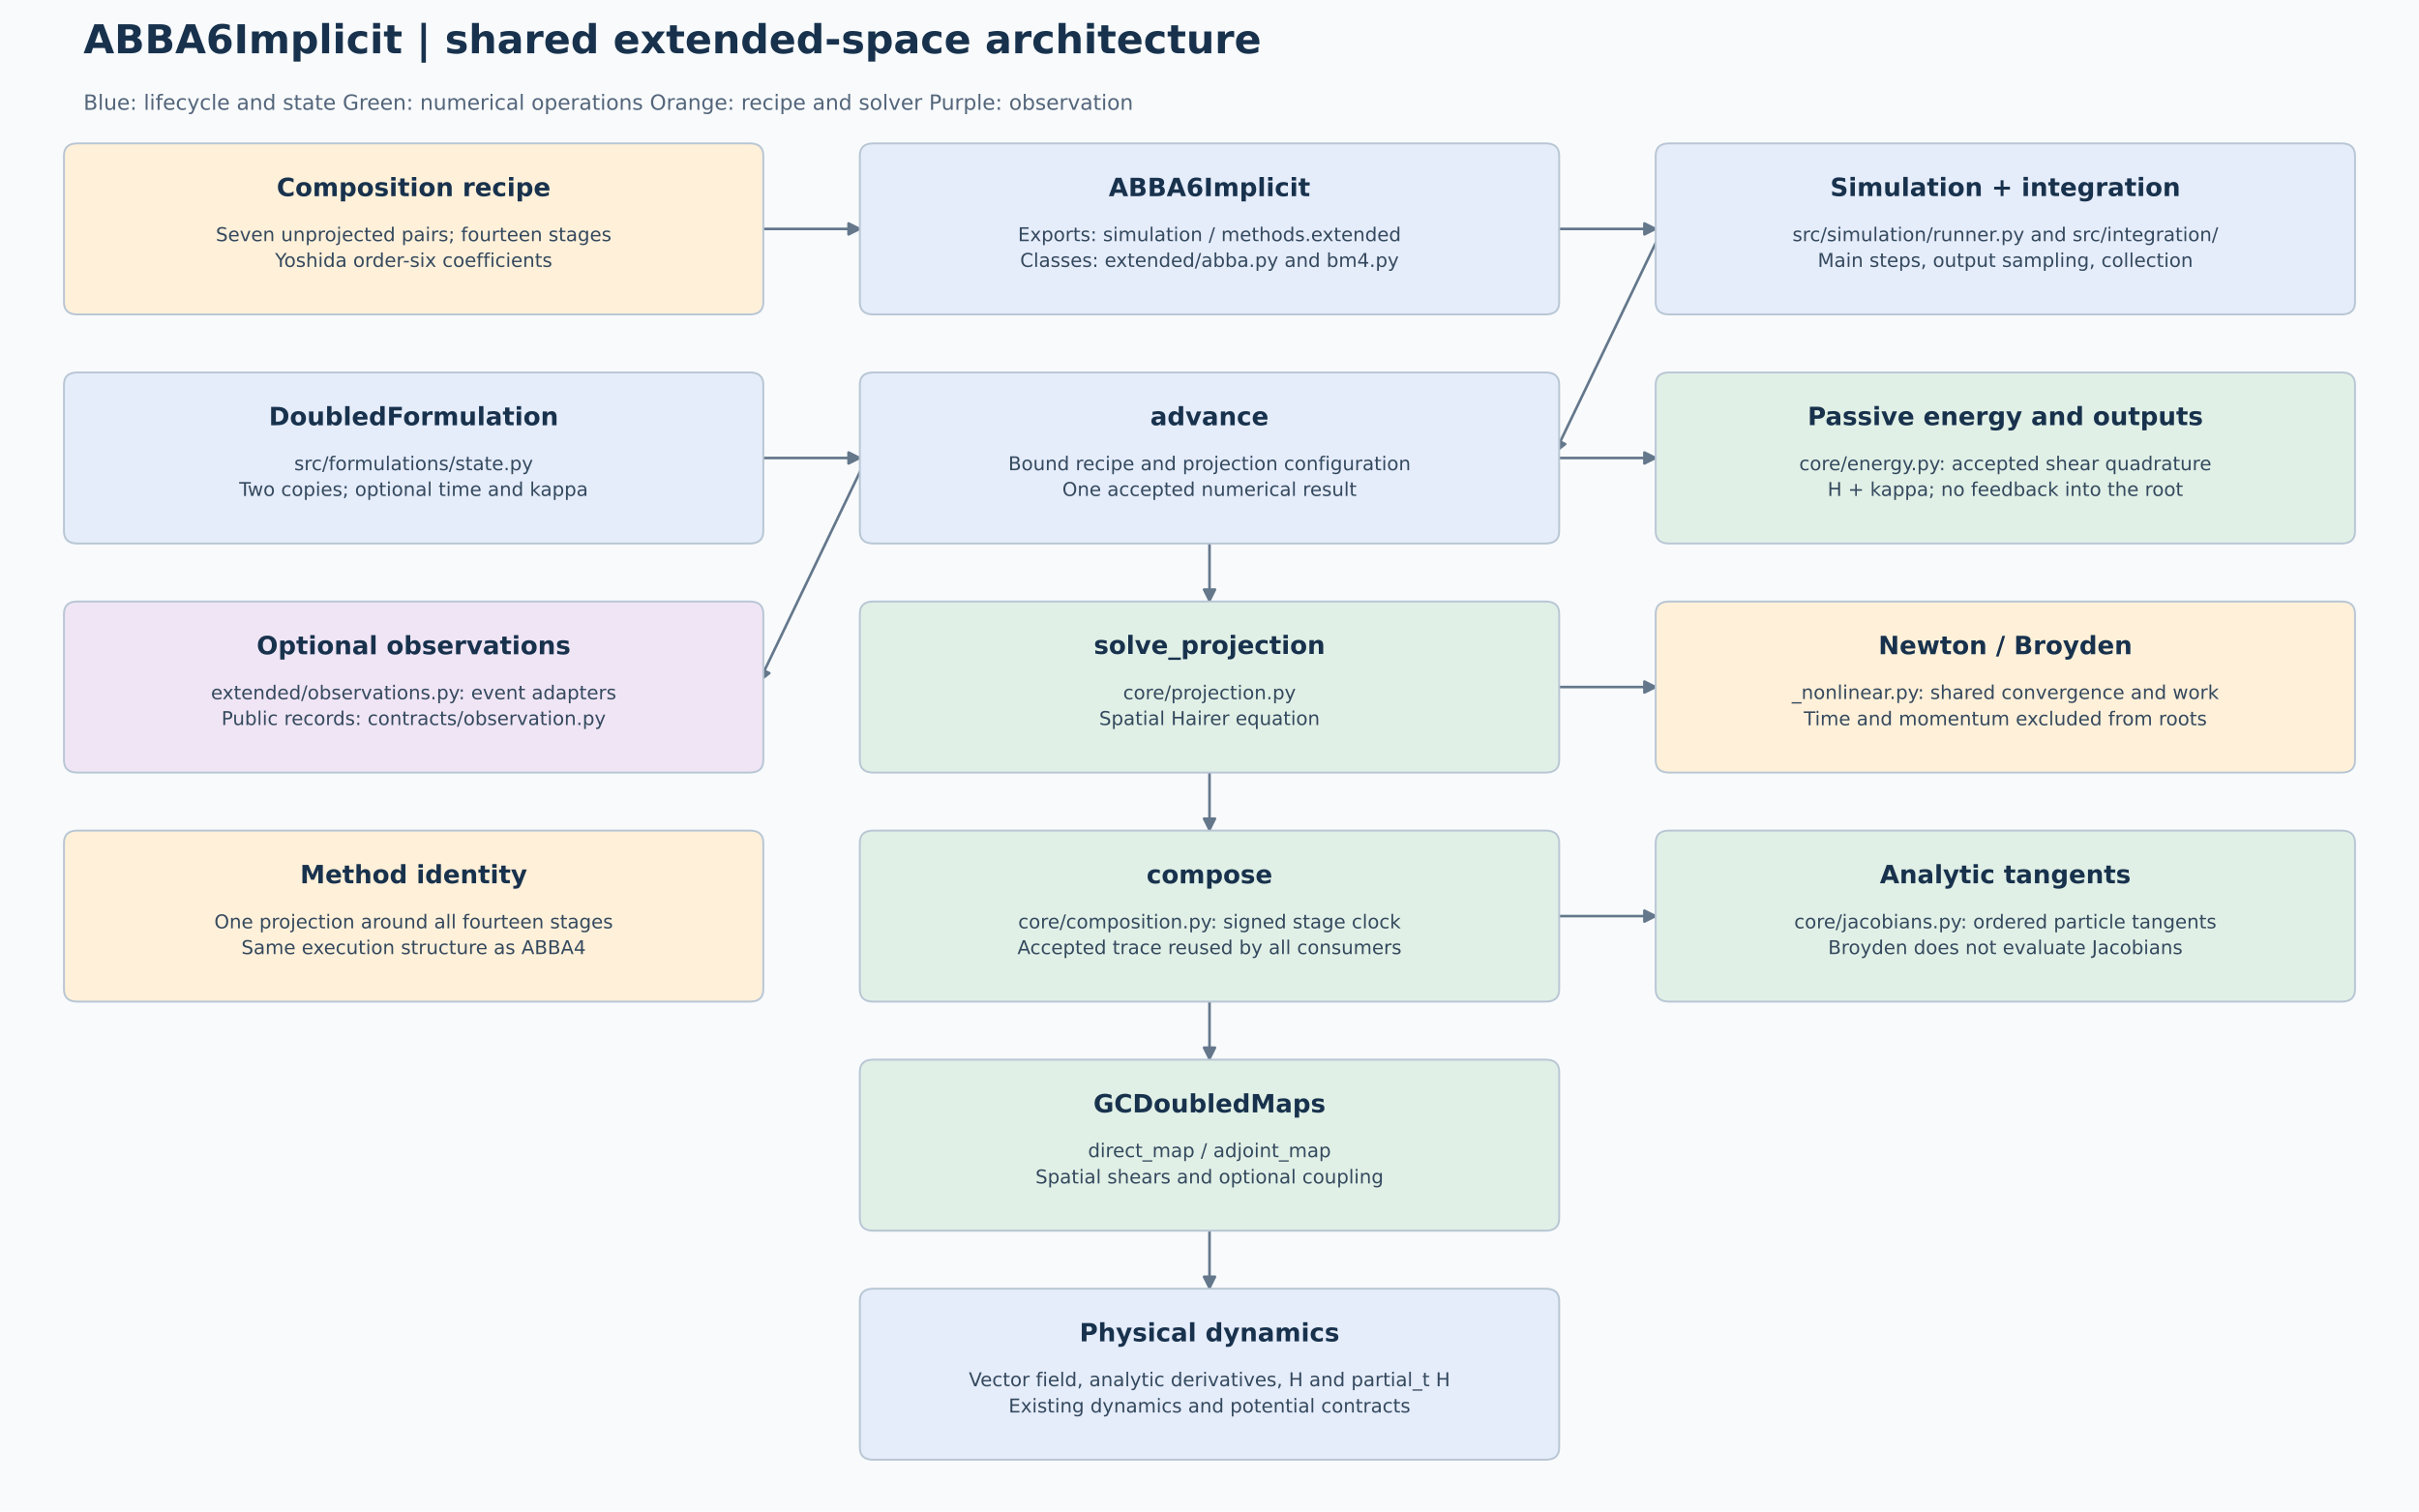
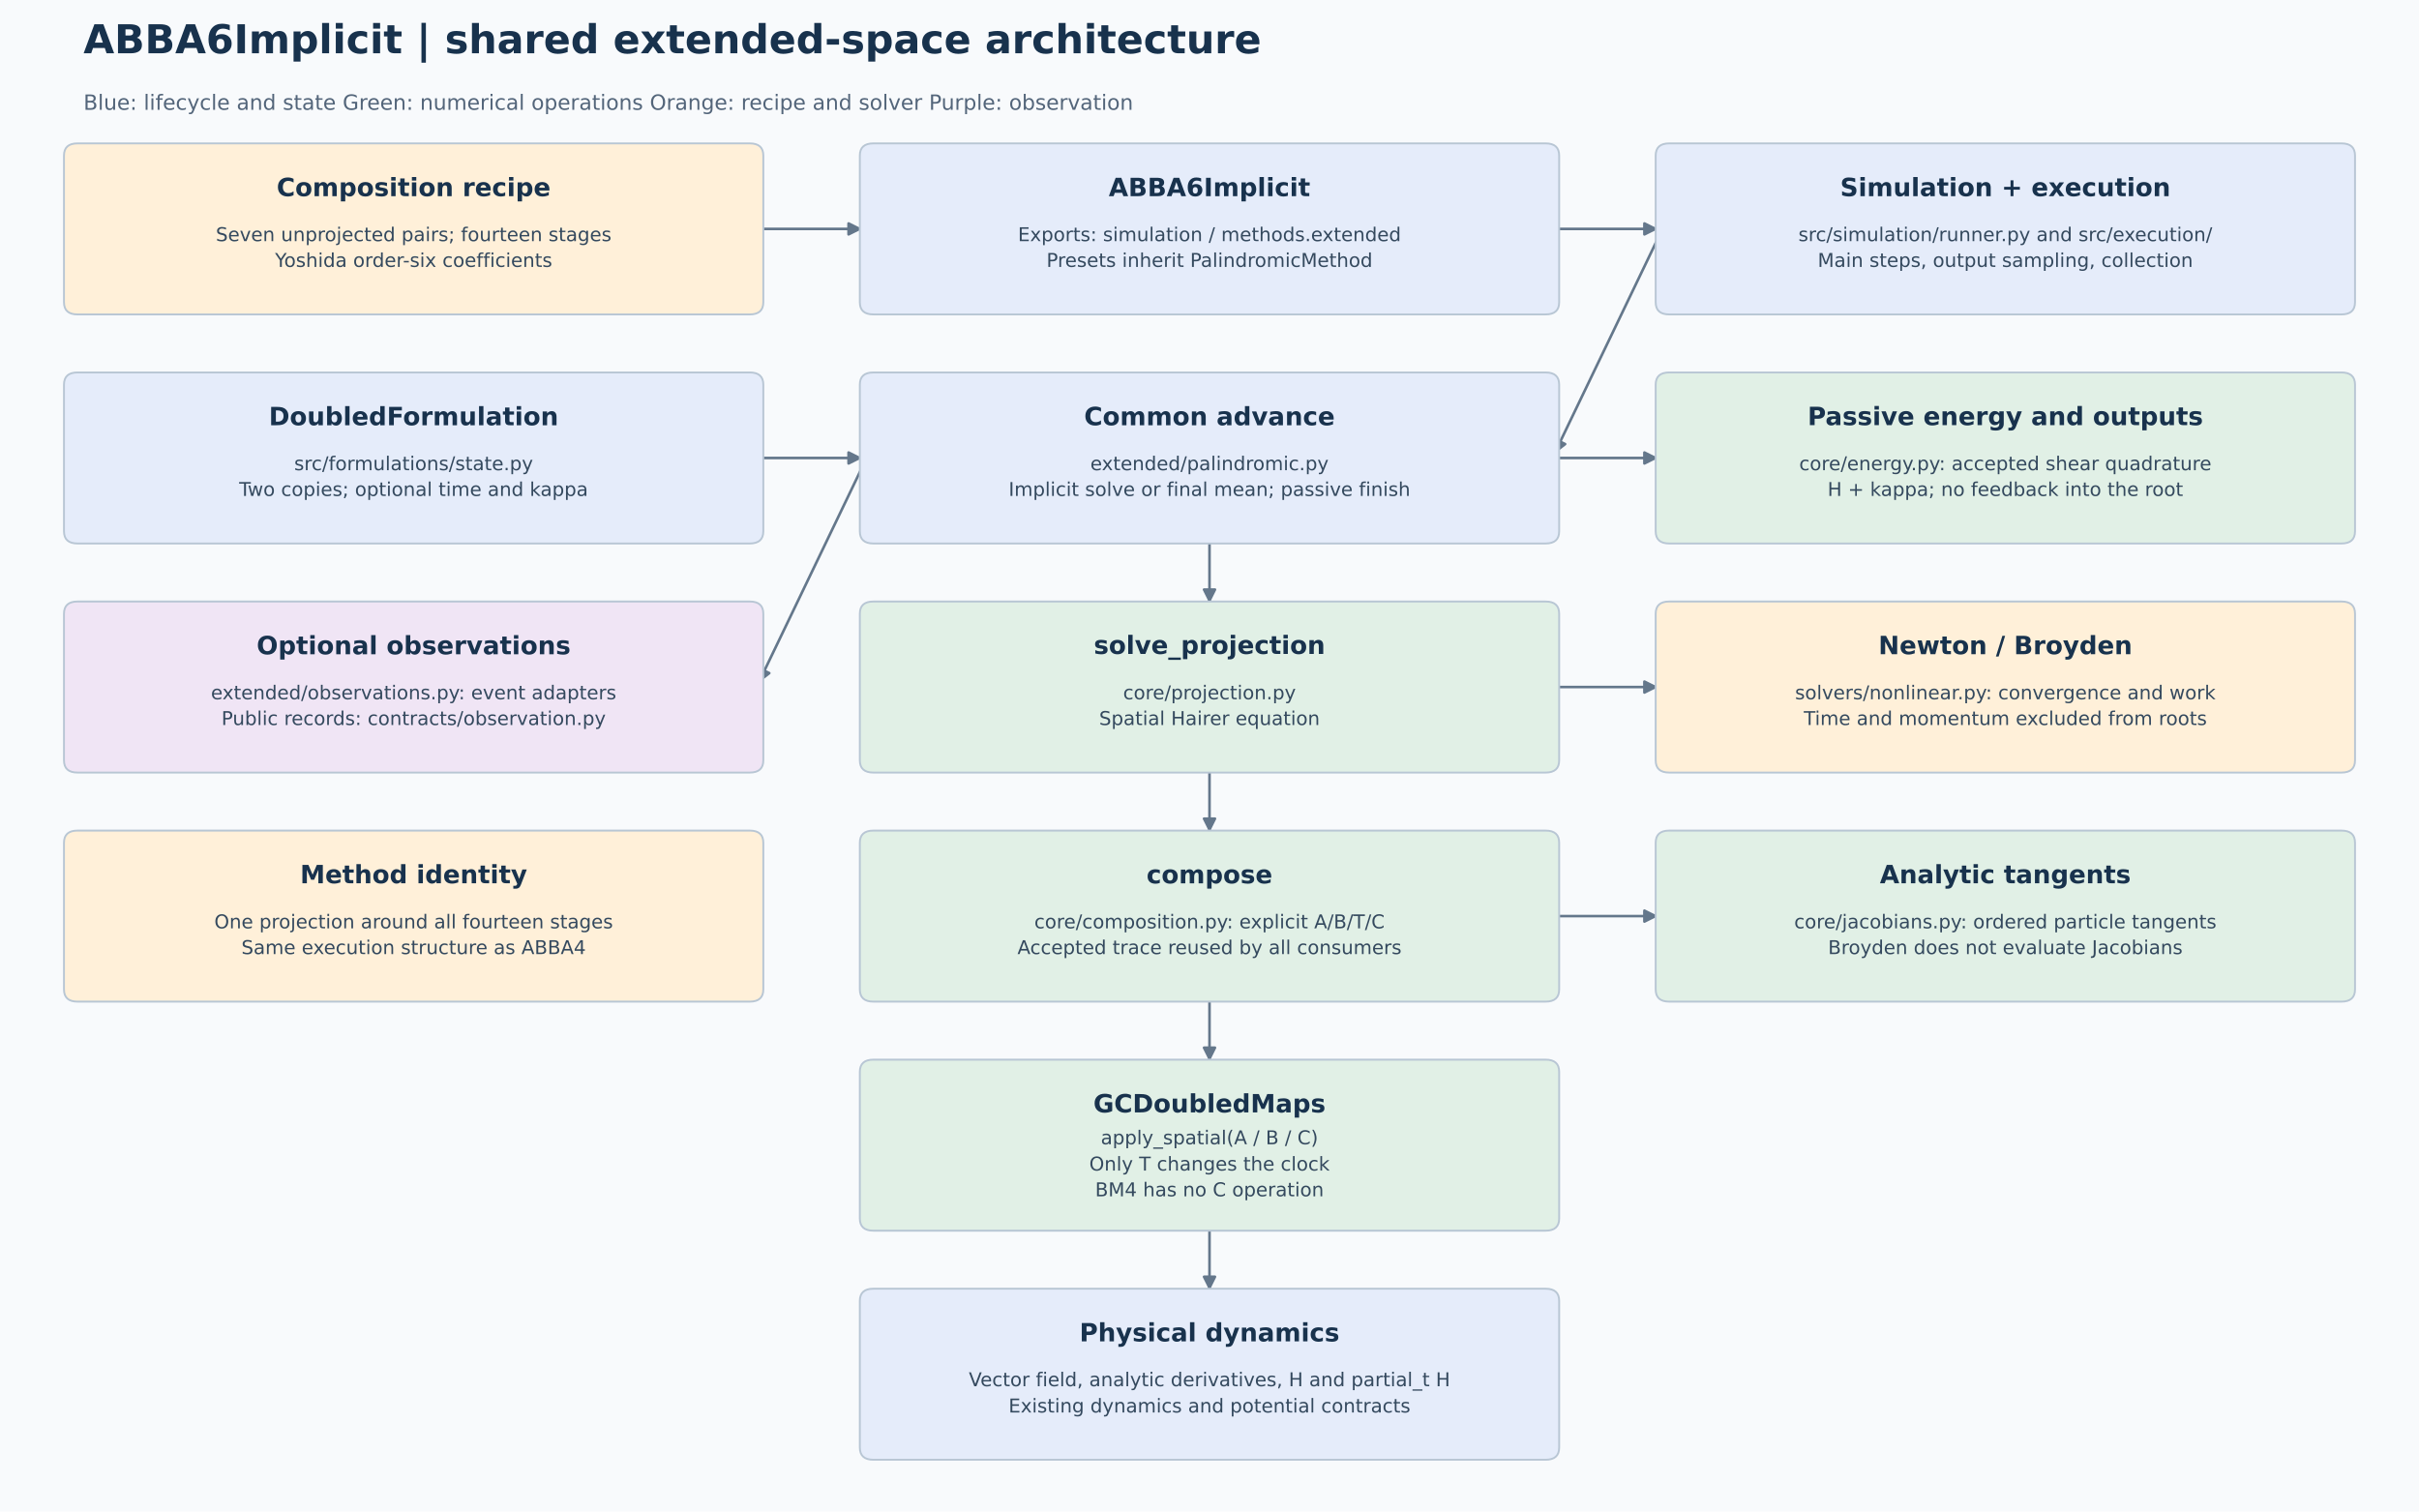
<svg xmlns="http://www.w3.org/2000/svg" width="1152pt" height="720pt" viewBox="0 0 1152 720" version="1.1">
  <defs>
    <style type="text/css">*{stroke-linejoin: round; stroke-linecap: butt}</style>
  </defs>
  <g id="figure_1">
    <g id="patch_1">
      <path d="M 0 720 L 1152 720 L 1152 0 L 0 0 z " style="fill: #f8fafc" />
    </g>
    <g id="axes_1">
      <g id="patch_2">
        <path d="M 362.288 109.039 Q 386.497 109.039 409.309 109.039 " clip-path="url(#pb098db616b)" style="fill: none; stroke: #64778b; stroke-width: 1.25; stroke-linecap: round" />
        <path d="M 404.109 106.439 L 409.309 109.039 L 404.109 111.639 z " clip-path="url(#pb098db616b)" style="fill: #64778b; stroke: #64778b; stroke-width: 1.25; stroke-linecap: round" />
      </g>
      <g id="patch_3">
        <path d="M 741.296 109.039 Q 765.505 109.039 788.317 109.039 " clip-path="url(#pb098db616b)" style="fill: none; stroke: #64778b; stroke-width: 1.25; stroke-linecap: round" />
        <path d="M 783.117 106.439 L 788.317 109.039 L 783.117 111.639 z " clip-path="url(#pb098db616b)" style="fill: #64778b; stroke: #64778b; stroke-width: 1.25; stroke-linecap: round" />
      </g>
      <g id="patch_4">
        <path d="M 790.847 110.841 Q 765.505 163.594 740.768 215.088 " clip-path="url(#pb098db616b)" style="fill: none; stroke: #64778b; stroke-width: 1.25; stroke-linecap: round" />
        <path d="M 745.363 211.527 L 740.768 215.088 L 740.676 209.275 z " clip-path="url(#pb098db616b)" style="fill: #64778b; stroke: #64778b; stroke-width: 1.25; stroke-linecap: round" />
      </g>
      <g id="patch_5">
        <path d="M 362.288 218.153 Q 386.497 218.153 409.309 218.153 " clip-path="url(#pb098db616b)" style="fill: none; stroke: #64778b; stroke-width: 1.25; stroke-linecap: round" />
        <path d="M 404.109 215.553 L 409.309 218.153 L 404.109 220.753 z " clip-path="url(#pb098db616b)" style="fill: #64778b; stroke: #64778b; stroke-width: 1.25; stroke-linecap: round" />
      </g>
      <g id="patch_6">
        <path d="M 576 257.976 Q 576 272.707 576 286.041 " clip-path="url(#pb098db616b)" style="fill: none; stroke: #64778b; stroke-width: 1.25; stroke-linecap: round" />
        <path d="M 578.6 280.841 L 576 286.041 L 573.4 280.841 z " clip-path="url(#pb098db616b)" style="fill: #64778b; stroke: #64778b; stroke-width: 1.25; stroke-linecap: round" />
      </g>
      <g id="patch_7">
        <path d="M 741.296 218.153 Q 765.505 218.153 788.317 218.153 " clip-path="url(#pb098db616b)" style="fill: none; stroke: #64778b; stroke-width: 1.25; stroke-linecap: round" />
        <path d="M 783.117 215.553 L 788.317 218.153 L 783.117 220.753 z " clip-path="url(#pb098db616b)" style="fill: #64778b; stroke: #64778b; stroke-width: 1.25; stroke-linecap: round" />
      </g>
      <g id="patch_8">
        <path d="M 411.839 219.954 Q 386.497 272.708 361.76 324.202 " clip-path="url(#pb098db616b)" style="fill: none; stroke: #64778b; stroke-width: 1.25; stroke-linecap: round" />
        <path d="M 366.355 320.64 L 361.76 324.202 L 361.668 318.389 z " clip-path="url(#pb098db616b)" style="fill: #64778b; stroke: #64778b; stroke-width: 1.25; stroke-linecap: round" />
      </g>
      <g id="patch_9">
        <path d="M 576 367.089 Q 576 381.821 576 395.155 " clip-path="url(#pb098db616b)" style="fill: none; stroke: #64778b; stroke-width: 1.25; stroke-linecap: round" />
        <path d="M 578.6 389.955 L 576 395.155 L 573.4 389.955 z " clip-path="url(#pb098db616b)" style="fill: #64778b; stroke: #64778b; stroke-width: 1.25; stroke-linecap: round" />
      </g>
      <g id="patch_10">
        <path d="M 741.296 327.266 Q 765.505 327.266 788.317 327.266 " clip-path="url(#pb098db616b)" style="fill: none; stroke: #64778b; stroke-width: 1.25; stroke-linecap: round" />
        <path d="M 783.117 324.666 L 788.317 327.266 L 783.117 329.866 z " clip-path="url(#pb098db616b)" style="fill: #64778b; stroke: #64778b; stroke-width: 1.25; stroke-linecap: round" />
      </g>
      <g id="patch_11">
        <path d="M 741.296 436.379 Q 765.505 436.379 788.317 436.379 " clip-path="url(#pb098db616b)" style="fill: none; stroke: #64778b; stroke-width: 1.25; stroke-linecap: round" />
        <path d="M 783.117 433.779 L 788.317 436.379 L 783.117 438.979 z " clip-path="url(#pb098db616b)" style="fill: #64778b; stroke: #64778b; stroke-width: 1.25; stroke-linecap: round" />
      </g>
      <g id="patch_12">
        <path d="M 576 476.203 Q 576 490.934 576 504.268 " clip-path="url(#pb098db616b)" style="fill: none; stroke: #64778b; stroke-width: 1.25; stroke-linecap: round" />
        <path d="M 578.6 499.068 L 576 504.268 L 573.4 499.068 z " clip-path="url(#pb098db616b)" style="fill: #64778b; stroke: #64778b; stroke-width: 1.25; stroke-linecap: round" />
      </g>
      <g id="patch_13">
        <path d="M 576 585.316 Q 576 600.048 576 613.382 " clip-path="url(#pb098db616b)" style="fill: none; stroke: #64778b; stroke-width: 1.25; stroke-linecap: round" />
        <path d="M 578.6 608.182 L 576 613.382 L 573.4 608.182 z " clip-path="url(#pb098db616b)" style="fill: #64778b; stroke: #64778b; stroke-width: 1.25; stroke-linecap: round" />
      </g>
      <g id="patch_14">
        <path d="M 36.922 149.775 L 357.062 149.775 Q 363.514 149.775 363.514 143.955 L 363.514 74.123 Q 363.514 68.304 357.062 68.304 L 36.922 68.304 Q 30.47 68.304 30.47 74.123 L 30.47 143.955 Q 30.47 149.775 36.922 149.775 z " clip-path="url(#pb098db616b)" style="fill: #fff0d9; stroke: #b8c6d4; stroke-width: 0.9; stroke-linejoin: miter" />
      </g>
      <g id="patch_15">
        <path d="M 415.93 149.775 L 736.07 149.775 Q 742.522 149.775 742.522 143.955 L 742.522 74.123 Q 742.522 68.304 736.07 68.304 L 415.93 68.304 Q 409.478 68.304 409.478 74.123 L 409.478 143.955 Q 409.478 149.775 415.93 149.775 z " clip-path="url(#pb098db616b)" style="fill: #e5ecfa; stroke: #b8c6d4; stroke-width: 0.9; stroke-linejoin: miter" />
      </g>
      <g id="patch_16">
        <path d="M 794.938 149.775 L 1115.078 149.775 Q 1121.53 149.775 1121.53 143.955 L 1121.53 74.123 Q 1121.53 68.304 1115.078 68.304 L 794.938 68.304 Q 788.486 68.304 788.486 74.123 L 788.486 143.955 Q 788.486 149.775 794.938 149.775 z " clip-path="url(#pb098db616b)" style="fill: #e5ecfa; stroke: #b8c6d4; stroke-width: 0.9; stroke-linejoin: miter" />
      </g>
      <g id="patch_17">
        <path d="M 36.922 258.888 L 357.062 258.888 Q 363.514 258.888 363.514 253.069 L 363.514 183.236 Q 363.514 177.417 357.062 177.417 L 36.922 177.417 Q 30.47 177.417 30.47 183.236 L 30.47 253.069 Q 30.47 258.888 36.922 258.888 z " clip-path="url(#pb098db616b)" style="fill: #e5ecfa; stroke: #b8c6d4; stroke-width: 0.9; stroke-linejoin: miter" />
      </g>
      <g id="patch_18">
        <path d="M 415.93 258.888 L 736.07 258.888 Q 742.522 258.888 742.522 253.069 L 742.522 183.236 Q 742.522 177.417 736.07 177.417 L 415.93 177.417 Q 409.478 177.417 409.478 183.236 L 409.478 253.069 Q 409.478 258.888 415.93 258.888 z " clip-path="url(#pb098db616b)" style="fill: #e5ecfa; stroke: #b8c6d4; stroke-width: 0.9; stroke-linejoin: miter" />
      </g>
      <g id="patch_19">
        <path d="M 794.938 258.888 L 1115.078 258.888 Q 1121.53 258.888 1121.53 253.069 L 1121.53 183.236 Q 1121.53 177.417 1115.078 177.417 L 794.938 177.417 Q 788.486 177.417 788.486 183.236 L 788.486 253.069 Q 788.486 258.888 794.938 258.888 z " clip-path="url(#pb098db616b)" style="fill: #e1f0e6; stroke: #b8c6d4; stroke-width: 0.9; stroke-linejoin: miter" />
      </g>
      <g id="patch_20">
        <path d="M 36.922 368.002 L 357.062 368.002 Q 363.514 368.002 363.514 362.182 L 363.514 292.35 Q 363.514 286.53 357.062 286.53 L 36.922 286.53 Q 30.47 286.53 30.47 292.35 L 30.47 362.182 Q 30.47 368.002 36.922 368.002 z " clip-path="url(#pb098db616b)" style="fill: #f0e5f5; stroke: #b8c6d4; stroke-width: 0.9; stroke-linejoin: miter" />
      </g>
      <g id="patch_21">
        <path d="M 415.93 368.002 L 736.07 368.002 Q 742.522 368.002 742.522 362.182 L 742.522 292.35 Q 742.522 286.53 736.07 286.53 L 415.93 286.53 Q 409.478 286.53 409.478 292.35 L 409.478 362.182 Q 409.478 368.002 415.93 368.002 z " clip-path="url(#pb098db616b)" style="fill: #e1f0e6; stroke: #b8c6d4; stroke-width: 0.9; stroke-linejoin: miter" />
      </g>
      <g id="patch_22">
        <path d="M 794.938 368.002 L 1115.078 368.002 Q 1121.53 368.002 1121.53 362.182 L 1121.53 292.35 Q 1121.53 286.53 1115.078 286.53 L 794.938 286.53 Q 788.486 286.53 788.486 292.35 L 788.486 362.182 Q 788.486 368.002 794.938 368.002 z " clip-path="url(#pb098db616b)" style="fill: #fff0d9; stroke: #b8c6d4; stroke-width: 0.9; stroke-linejoin: miter" />
      </g>
      <g id="patch_23">
        <path d="M 36.922 477.115 L 357.062 477.115 Q 363.514 477.115 363.514 471.296 L 363.514 401.463 Q 363.514 395.644 357.062 395.644 L 36.922 395.644 Q 30.47 395.644 30.47 401.463 L 30.47 471.296 Q 30.47 477.115 36.922 477.115 z " clip-path="url(#pb098db616b)" style="fill: #fff0d9; stroke: #b8c6d4; stroke-width: 0.9; stroke-linejoin: miter" />
      </g>
      <g id="patch_24">
        <path d="M 415.93 477.115 L 736.07 477.115 Q 742.522 477.115 742.522 471.296 L 742.522 401.463 Q 742.522 395.644 736.07 395.644 L 415.93 395.644 Q 409.478 395.644 409.478 401.463 L 409.478 471.296 Q 409.478 477.115 415.93 477.115 z " clip-path="url(#pb098db616b)" style="fill: #e1f0e6; stroke: #b8c6d4; stroke-width: 0.9; stroke-linejoin: miter" />
      </g>
      <g id="patch_25">
        <path d="M 794.938 477.115 L 1115.078 477.115 Q 1121.53 477.115 1121.53 471.296 L 1121.53 401.463 Q 1121.53 395.644 1115.078 395.644 L 794.938 395.644 Q 788.486 395.644 788.486 401.463 L 788.486 471.296 Q 788.486 477.115 794.938 477.115 z " clip-path="url(#pb098db616b)" style="fill: #e1f0e6; stroke: #b8c6d4; stroke-width: 0.9; stroke-linejoin: miter" />
      </g>
      <g id="patch_26">
        <path d="M 415.93 586.228 L 736.07 586.228 Q 742.522 586.228 742.522 580.409 L 742.522 510.576 Q 742.522 504.757 736.07 504.757 L 415.93 504.757 Q 409.478 504.757 409.478 510.576 L 409.478 580.409 Q 409.478 586.228 415.93 586.228 z " clip-path="url(#pb098db616b)" style="fill: #e1f0e6; stroke: #b8c6d4; stroke-width: 0.9; stroke-linejoin: miter" />
      </g>
      <g id="patch_27">
        <path d="M 415.93 695.342 L 736.07 695.342 Q 742.522 695.342 742.522 689.522 L 742.522 619.69 Q 742.522 613.871 736.07 613.871 L 415.93 613.871 Q 409.478 613.871 409.478 619.69 L 409.478 689.522 Q 409.478 695.342 415.93 695.342 z " clip-path="url(#pb098db616b)" style="fill: #e5ecfa; stroke: #b8c6d4; stroke-width: 0.9; stroke-linejoin: miter" />
      </g>
      <g id="text_1">
        <text style="font-weight: 700; font-size: 19px; font-family: 'DejaVu Sans', 'Bitstream Vera Sans', 'Computer Modern Sans Serif', 'Lucida Grande', 'Verdana', 'Geneva', 'Lucid', 'Arial', 'Helvetica', 'Avant Garde', sans-serif; text-anchor: start; fill: #18324d" x="39.744" y="25.386" transform="rotate(-0 39.744 25.38557)">ABBA6Implicit | shared extended-space architecture</text>
      </g>
      <g id="text_2">
        <text style="font-size: 10px; font-family: 'DejaVu Sans', 'Bitstream Vera Sans', 'Computer Modern Sans Serif', 'Lucida Grande', 'Verdana', 'Geneva', 'Lucid', 'Arial', 'Helvetica', 'Avant Garde', sans-serif; text-anchor: start; fill: #53657a" x="39.744" y="52.3" transform="rotate(-0 39.744 52.30021)">Blue: lifecycle and state    Green: numerical operations    Orange: recipe and solver    Purple: observation</text>
      </g>
      <g id="text_3">
        <text style="font-weight: 700; font-size: 12px; font-family: 'DejaVu Sans', 'Bitstream Vera Sans', 'Computer Modern Sans Serif', 'Lucida Grande', 'Verdana', 'Geneva', 'Lucid', 'Arial', 'Helvetica', 'Avant Garde', sans-serif; text-anchor: middle; fill: #18324d" x="196.992" y="93.437" transform="rotate(-0 196.992 93.43744)">Composition recipe</text>
      </g>
      <g id="text_4">
        <text style="font-size: 9.1px; font-family: 'DejaVu Sans', 'Bitstream Vera Sans', 'Computer Modern Sans Serif', 'Lucida Grande', 'Verdana', 'Geneva', 'Lucid', 'Arial', 'Helvetica', 'Avant Garde', sans-serif; fill: #34495e" transform="translate(102.7764 114.8745)">Seven unprojected pairs; fourteen stages</text>
        <text style="font-size: 9.1px; font-family: 'DejaVu Sans', 'Bitstream Vera Sans', 'Computer Modern Sans Serif', 'Lucida Grande', 'Verdana', 'Geneva', 'Lucid', 'Arial', 'Helvetica', 'Avant Garde', sans-serif; fill: #34495e" transform="translate(130.9765 127.1389)">Yoshida order-six coefficients</text>
      </g>
      <g id="text_5">
        <text style="font-weight: 700; font-size: 12px; font-family: 'DejaVu Sans', 'Bitstream Vera Sans', 'Computer Modern Sans Serif', 'Lucida Grande', 'Verdana', 'Geneva', 'Lucid', 'Arial', 'Helvetica', 'Avant Garde', sans-serif; text-anchor: middle; fill: #18324d" x="576" y="93.437" transform="rotate(-0 576 93.43744)">ABBA6Implicit</text>
      </g>
      <g id="text_6">
        <text style="font-size: 9.1px; font-family: 'DejaVu Sans', 'Bitstream Vera Sans', 'Computer Modern Sans Serif', 'Lucida Grande', 'Verdana', 'Geneva', 'Lucid', 'Arial', 'Helvetica', 'Avant Garde', sans-serif; fill: #34495e" transform="translate(484.7689 114.8745)">Exports: simulation / methods.extended</text>
-         <text style="font-size: 9.1px; font-family: 'DejaVu Sans', 'Bitstream Vera Sans', 'Computer Modern Sans Serif', 'Lucida Grande', 'Verdana', 'Geneva', 'Lucid', 'Arial', 'Helvetica', 'Avant Garde', sans-serif; fill: #34495e" transform="translate(485.8147 127.1389)">Classes: extended/abba.py and bm4.py</text>
+         <text style="font-size: 9.1px; font-family: 'DejaVu Sans', 'Bitstream Vera Sans', 'Computer Modern Sans Serif', 'Lucida Grande', 'Verdana', 'Geneva', 'Lucid', 'Arial', 'Helvetica', 'Avant Garde', sans-serif; fill: #34495e" transform="translate(498.3606 127.1389)">Presets inherit PalindromicMethod</text>
      </g>
      <g id="text_7">
-         <text style="font-weight: 700; font-size: 12px; font-family: 'DejaVu Sans', 'Bitstream Vera Sans', 'Computer Modern Sans Serif', 'Lucida Grande', 'Verdana', 'Geneva', 'Lucid', 'Arial', 'Helvetica', 'Avant Garde', sans-serif; text-anchor: middle; fill: #18324d" x="955.008" y="93.391" transform="rotate(-0 955.008 93.39056)">Simulation + integration</text>
+         <text style="font-weight: 700; font-size: 12px; font-family: 'DejaVu Sans', 'Bitstream Vera Sans', 'Computer Modern Sans Serif', 'Lucida Grande', 'Verdana', 'Geneva', 'Lucid', 'Arial', 'Helvetica', 'Avant Garde', sans-serif; text-anchor: middle; fill: #18324d" x="955.008" y="93.437" transform="rotate(-0 955.008 93.43744)">Simulation + execution</text>
      </g>
      <g id="text_8">
-         <text style="font-size: 9.1px; font-family: 'DejaVu Sans', 'Bitstream Vera Sans', 'Computer Modern Sans Serif', 'Lucida Grande', 'Verdana', 'Geneva', 'Lucid', 'Arial', 'Helvetica', 'Avant Garde', sans-serif; fill: #34495e" transform="translate(853.629 114.8745)">src/simulation/runner.py and src/integration/</text>
+         <text style="font-size: 9.1px; font-family: 'DejaVu Sans', 'Bitstream Vera Sans', 'Computer Modern Sans Serif', 'Lucida Grande', 'Verdana', 'Geneva', 'Lucid', 'Arial', 'Helvetica', 'Avant Garde', sans-serif; fill: #34495e" transform="translate(856.4514 114.8745)">src/simulation/runner.py and src/execution/</text>
        <text style="font-size: 9.1px; font-family: 'DejaVu Sans', 'Bitstream Vera Sans', 'Computer Modern Sans Serif', 'Lucida Grande', 'Verdana', 'Geneva', 'Lucid', 'Arial', 'Helvetica', 'Avant Garde', sans-serif; fill: #34495e" transform="translate(865.6403 127.1389)">Main steps, output sampling, collection</text>
      </g>
      <g id="text_9">
        <text style="font-weight: 700; font-size: 12px; font-family: 'DejaVu Sans', 'Bitstream Vera Sans', 'Computer Modern Sans Serif', 'Lucida Grande', 'Verdana', 'Geneva', 'Lucid', 'Arial', 'Helvetica', 'Avant Garde', sans-serif; text-anchor: middle; fill: #18324d" x="196.992" y="202.551" transform="rotate(-0 196.992 202.5508)">DoubledFormulation</text>
      </g>
      <g id="text_10">
        <text style="font-size: 9.1px; font-family: 'DejaVu Sans', 'Bitstream Vera Sans', 'Computer Modern Sans Serif', 'Lucida Grande', 'Verdana', 'Geneva', 'Lucid', 'Arial', 'Helvetica', 'Avant Garde', sans-serif; fill: #34495e" transform="translate(140.1028 223.9879)">src/formulations/state.py</text>
        <text style="font-size: 9.1px; font-family: 'DejaVu Sans', 'Bitstream Vera Sans', 'Computer Modern Sans Serif', 'Lucida Grande', 'Verdana', 'Geneva', 'Lucid', 'Arial', 'Helvetica', 'Avant Garde', sans-serif; fill: #34495e" transform="translate(113.8983 236.2523)">Two copies; optional time and kappa</text>
      </g>
      <g id="text_11">
-         <text style="font-weight: 700; font-size: 12px; font-family: 'DejaVu Sans', 'Bitstream Vera Sans', 'Computer Modern Sans Serif', 'Lucida Grande', 'Verdana', 'Geneva', 'Lucid', 'Arial', 'Helvetica', 'Avant Garde', sans-serif; text-anchor: middle; fill: #18324d" x="576" y="202.551" transform="rotate(-0 576 202.5508)">advance</text>
+         <text style="font-weight: 700; font-size: 12px; font-family: 'DejaVu Sans', 'Bitstream Vera Sans', 'Computer Modern Sans Serif', 'Lucida Grande', 'Verdana', 'Geneva', 'Lucid', 'Arial', 'Helvetica', 'Avant Garde', sans-serif; text-anchor: middle; fill: #18324d" x="576" y="202.551" transform="rotate(-0 576 202.5508)">Common advance</text>
      </g>
      <g id="text_12">
-         <text style="font-size: 9.1px; font-family: 'DejaVu Sans', 'Bitstream Vera Sans', 'Computer Modern Sans Serif', 'Lucida Grande', 'Verdana', 'Geneva', 'Lucid', 'Arial', 'Helvetica', 'Avant Garde', sans-serif; fill: #34495e" transform="translate(480.1692 223.9879)">Bound recipe and projection configuration</text>
-         <text style="font-size: 9.1px; font-family: 'DejaVu Sans', 'Bitstream Vera Sans', 'Computer Modern Sans Serif', 'Lucida Grande', 'Verdana', 'Geneva', 'Lucid', 'Arial', 'Helvetica', 'Avant Garde', sans-serif; fill: #34495e" transform="translate(505.8881 236.2523)">One accepted numerical result</text>
+         <text style="font-size: 9.1px; font-family: 'DejaVu Sans', 'Bitstream Vera Sans', 'Computer Modern Sans Serif', 'Lucida Grande', 'Verdana', 'Geneva', 'Lucid', 'Arial', 'Helvetica', 'Avant Garde', sans-serif; fill: #34495e" transform="translate(519.2558 223.9879)">extended/palindromic.py</text>
+         <text style="font-size: 9.1px; font-family: 'DejaVu Sans', 'Bitstream Vera Sans', 'Computer Modern Sans Serif', 'Lucida Grande', 'Verdana', 'Geneva', 'Lucid', 'Arial', 'Helvetica', 'Avant Garde', sans-serif; fill: #34495e" transform="translate(480.3384 236.2523)">Implicit solve or final mean; passive finish</text>
      </g>
      <g id="text_13">
        <text style="font-weight: 700; font-size: 12px; font-family: 'DejaVu Sans', 'Bitstream Vera Sans', 'Computer Modern Sans Serif', 'Lucida Grande', 'Verdana', 'Geneva', 'Lucid', 'Arial', 'Helvetica', 'Avant Garde', sans-serif; text-anchor: middle; fill: #18324d" x="955.008" y="202.504" transform="rotate(-0 955.008 202.504)">Passive energy and outputs</text>
      </g>
      <g id="text_14">
        <text style="font-size: 9.1px; font-family: 'DejaVu Sans', 'Bitstream Vera Sans', 'Computer Modern Sans Serif', 'Lucida Grande', 'Verdana', 'Geneva', 'Lucid', 'Arial', 'Helvetica', 'Avant Garde', sans-serif; fill: #34495e" transform="translate(856.8389 223.9879)">core/energy.py: accepted shear quadrature</text>
        <text style="font-size: 9.1px; font-family: 'DejaVu Sans', 'Bitstream Vera Sans', 'Computer Modern Sans Serif', 'Lucida Grande', 'Verdana', 'Geneva', 'Lucid', 'Arial', 'Helvetica', 'Avant Garde', sans-serif; fill: #34495e" transform="translate(870.3368 236.2523)">H + kappa; no feedback into the root</text>
      </g>
      <g id="text_15">
        <text style="font-weight: 700; font-size: 12px; font-family: 'DejaVu Sans', 'Bitstream Vera Sans', 'Computer Modern Sans Serif', 'Lucida Grande', 'Verdana', 'Geneva', 'Lucid', 'Arial', 'Helvetica', 'Avant Garde', sans-serif; text-anchor: middle; fill: #18324d" x="196.992" y="311.664" transform="rotate(-0 196.992 311.6642)">Optional observations</text>
      </g>
      <g id="text_16">
        <text style="font-size: 9.1px; font-family: 'DejaVu Sans', 'Bitstream Vera Sans', 'Computer Modern Sans Serif', 'Lucida Grande', 'Verdana', 'Geneva', 'Lucid', 'Arial', 'Helvetica', 'Avant Garde', sans-serif; fill: #34495e" transform="translate(100.4623 333.1013)">extended/observations.py: event adapters</text>
        <text style="font-size: 9.1px; font-family: 'DejaVu Sans', 'Bitstream Vera Sans', 'Computer Modern Sans Serif', 'Lucida Grande', 'Verdana', 'Geneva', 'Lucid', 'Arial', 'Helvetica', 'Avant Garde', sans-serif; fill: #34495e" transform="translate(105.4602 345.3657)">Public records: contracts/observation.py</text>
      </g>
      <g id="text_17">
        <text style="font-weight: 700; font-size: 12px; font-family: 'DejaVu Sans', 'Bitstream Vera Sans', 'Computer Modern Sans Serif', 'Lucida Grande', 'Verdana', 'Geneva', 'Lucid', 'Arial', 'Helvetica', 'Avant Garde', sans-serif; text-anchor: middle; fill: #18324d" x="576" y="311.497" transform="rotate(-0 576 311.4974)">solve_projection</text>
      </g>
      <g id="text_18">
        <text style="font-size: 9.1px; font-family: 'DejaVu Sans', 'Bitstream Vera Sans', 'Computer Modern Sans Serif', 'Lucida Grande', 'Verdana', 'Geneva', 'Lucid', 'Arial', 'Helvetica', 'Avant Garde', sans-serif; fill: #34495e" transform="translate(534.8644 333.1013)">core/projection.py</text>
        <text style="font-size: 9.1px; font-family: 'DejaVu Sans', 'Bitstream Vera Sans', 'Computer Modern Sans Serif', 'Lucida Grande', 'Verdana', 'Geneva', 'Lucid', 'Arial', 'Helvetica', 'Avant Garde', sans-serif; fill: #34495e" transform="translate(523.4546 345.3657)">Spatial Hairer equation</text>
      </g>
      <g id="text_19">
        <text style="font-weight: 700; font-size: 12px; font-family: 'DejaVu Sans', 'Bitstream Vera Sans', 'Computer Modern Sans Serif', 'Lucida Grande', 'Verdana', 'Geneva', 'Lucid', 'Arial', 'Helvetica', 'Avant Garde', sans-serif; text-anchor: middle; fill: #18324d" x="955.008" y="311.617" transform="rotate(-0 955.008 311.6174)">Newton / Broyden</text>
      </g>
      <g id="text_20">
-         <text style="font-size: 9.1px; font-family: 'DejaVu Sans', 'Bitstream Vera Sans', 'Computer Modern Sans Serif', 'Lucida Grande', 'Verdana', 'Geneva', 'Lucid', 'Arial', 'Helvetica', 'Avant Garde', sans-serif; fill: #34495e" transform="translate(853.3169 332.9748)">_nonlinear.py: shared convergence and work</text>
-         <text style="font-size: 9.1px; font-family: 'DejaVu Sans', 'Bitstream Vera Sans', 'Computer Modern Sans Serif', 'Lucida Grande', 'Verdana', 'Geneva', 'Lucid', 'Arial', 'Helvetica', 'Avant Garde', sans-serif; fill: #34495e" transform="translate(859.0186 345.4922)">Time and momentum excluded from roots</text>
+         <text style="font-size: 9.1px; font-family: 'DejaVu Sans', 'Bitstream Vera Sans', 'Computer Modern Sans Serif', 'Lucida Grande', 'Verdana', 'Geneva', 'Lucid', 'Arial', 'Helvetica', 'Avant Garde', sans-serif; fill: #34495e" transform="translate(854.8518 333.1013)">solvers/nonlinear.py: convergence and work</text>
+         <text style="font-size: 9.1px; font-family: 'DejaVu Sans', 'Bitstream Vera Sans', 'Computer Modern Sans Serif', 'Lucida Grande', 'Verdana', 'Geneva', 'Lucid', 'Arial', 'Helvetica', 'Avant Garde', sans-serif; fill: #34495e" transform="translate(859.0186 345.3657)">Time and momentum excluded from roots</text>
      </g>
      <g id="text_21">
        <text style="font-weight: 700; font-size: 12px; font-family: 'DejaVu Sans', 'Bitstream Vera Sans', 'Computer Modern Sans Serif', 'Lucida Grande', 'Verdana', 'Geneva', 'Lucid', 'Arial', 'Helvetica', 'Avant Garde', sans-serif; text-anchor: middle; fill: #18324d" x="196.992" y="420.731" transform="rotate(-0 196.992 420.7308)">Method identity</text>
      </g>
      <g id="text_22">
        <text style="font-size: 9.1px; font-family: 'DejaVu Sans', 'Bitstream Vera Sans', 'Computer Modern Sans Serif', 'Lucida Grande', 'Verdana', 'Geneva', 'Lucid', 'Arial', 'Helvetica', 'Avant Garde', sans-serif; fill: #34495e" transform="translate(102.0555 442.2147)">One projection around all fourteen stages</text>
        <text style="font-size: 9.1px; font-family: 'DejaVu Sans', 'Bitstream Vera Sans', 'Computer Modern Sans Serif', 'Lucida Grande', 'Verdana', 'Geneva', 'Lucid', 'Arial', 'Helvetica', 'Avant Garde', sans-serif; fill: #34495e" transform="translate(114.9612 454.4791)">Same execution structure as ABBA4</text>
      </g>
      <g id="text_23">
        <text style="font-weight: 700; font-size: 12px; font-family: 'DejaVu Sans', 'Bitstream Vera Sans', 'Computer Modern Sans Serif', 'Lucida Grande', 'Verdana', 'Geneva', 'Lucid', 'Arial', 'Helvetica', 'Avant Garde', sans-serif; text-anchor: middle; fill: #18324d" x="576" y="420.778" transform="rotate(-0 576 420.7776)">compose</text>
      </g>
      <g id="text_24">
-         <text style="font-size: 9.1px; font-family: 'DejaVu Sans', 'Bitstream Vera Sans', 'Computer Modern Sans Serif', 'Lucida Grande', 'Verdana', 'Geneva', 'Lucid', 'Arial', 'Helvetica', 'Avant Garde', sans-serif; fill: #34495e" transform="translate(484.8934 442.2147)">core/composition.py: signed stage clock</text>
+         <text style="font-size: 9.1px; font-family: 'DejaVu Sans', 'Bitstream Vera Sans', 'Computer Modern Sans Serif', 'Lucida Grande', 'Verdana', 'Geneva', 'Lucid', 'Arial', 'Helvetica', 'Avant Garde', sans-serif; fill: #34495e" transform="translate(492.5829 442.2147)">core/composition.py: explicit A/B/T/C</text>
        <text style="font-size: 9.1px; font-family: 'DejaVu Sans', 'Bitstream Vera Sans', 'Computer Modern Sans Serif', 'Lucida Grande', 'Verdana', 'Geneva', 'Lucid', 'Arial', 'Helvetica', 'Avant Garde', sans-serif; fill: #34495e" transform="translate(484.5258 454.4791)">Accepted trace reused by all consumers</text>
      </g>
      <g id="text_25">
        <text style="font-weight: 700; font-size: 12px; font-family: 'DejaVu Sans', 'Bitstream Vera Sans', 'Computer Modern Sans Serif', 'Lucida Grande', 'Verdana', 'Geneva', 'Lucid', 'Arial', 'Helvetica', 'Avant Garde', sans-serif; text-anchor: middle; fill: #18324d" x="955.008" y="420.731" transform="rotate(-0 955.008 420.7308)">Analytic tangents</text>
      </g>
      <g id="text_26">
        <text style="font-size: 9.1px; font-family: 'DejaVu Sans', 'Bitstream Vera Sans', 'Computer Modern Sans Serif', 'Lucida Grande', 'Verdana', 'Geneva', 'Lucid', 'Arial', 'Helvetica', 'Avant Garde', sans-serif; fill: #34495e" transform="translate(854.4587 442.2147)">core/jacobians.py: ordered particle tangents</text>
        <text style="font-size: 9.1px; font-family: 'DejaVu Sans', 'Bitstream Vera Sans', 'Computer Modern Sans Serif', 'Lucida Grande', 'Verdana', 'Geneva', 'Lucid', 'Arial', 'Helvetica', 'Avant Garde', sans-serif; fill: #34495e" transform="translate(870.5799 454.4791)">Broyden does not evaluate Jacobians</text>
      </g>
      <g id="text_27">
        <text style="font-weight: 700; font-size: 12px; font-family: 'DejaVu Sans', 'Bitstream Vera Sans', 'Computer Modern Sans Serif', 'Lucida Grande', 'Verdana', 'Geneva', 'Lucid', 'Arial', 'Helvetica', 'Avant Garde', sans-serif; text-anchor: middle; fill: #18324d" x="576" y="529.891" transform="rotate(-0 576 529.891)">GCDoubledMaps</text>
      </g>
      <g id="text_28">
-         <text style="font-size: 9.1px; font-family: 'DejaVu Sans', 'Bitstream Vera Sans', 'Computer Modern Sans Serif', 'Lucida Grande', 'Verdana', 'Geneva', 'Lucid', 'Arial', 'Helvetica', 'Avant Garde', sans-serif; fill: #34495e" transform="translate(518.1453 551.2016)">direct_map / adjoint_map</text>
-         <text style="font-size: 9.1px; font-family: 'DejaVu Sans', 'Bitstream Vera Sans', 'Computer Modern Sans Serif', 'Lucida Grande', 'Verdana', 'Geneva', 'Lucid', 'Arial', 'Helvetica', 'Avant Garde', sans-serif; fill: #34495e" transform="translate(493.109 563.719)">Spatial shears and optional coupling</text>
+         <text style="font-size: 9.1px; font-family: 'DejaVu Sans', 'Bitstream Vera Sans', 'Computer Modern Sans Serif', 'Lucida Grande', 'Verdana', 'Geneva', 'Lucid', 'Arial', 'Helvetica', 'Avant Garde', sans-serif; fill: #34495e" transform="translate(524.2437 545.0694)">apply_spatial(A / B / C)</text>
+         <text style="font-size: 9.1px; font-family: 'DejaVu Sans', 'Bitstream Vera Sans', 'Computer Modern Sans Serif', 'Lucida Grande', 'Verdana', 'Geneva', 'Lucid', 'Arial', 'Helvetica', 'Avant Garde', sans-serif; fill: #34495e" transform="translate(518.7454 557.5869)">Only T changes the clock</text>
+         <text style="font-size: 9.1px; font-family: 'DejaVu Sans', 'Bitstream Vera Sans', 'Computer Modern Sans Serif', 'Lucida Grande', 'Verdana', 'Geneva', 'Lucid', 'Arial', 'Helvetica', 'Avant Garde', sans-serif; fill: #34495e" transform="translate(521.5401 569.8512)">BM4 has no C operation</text>
      </g>
      <g id="text_29">
        <text style="font-weight: 700; font-size: 12px; font-family: 'DejaVu Sans', 'Bitstream Vera Sans', 'Computer Modern Sans Serif', 'Lucida Grande', 'Verdana', 'Geneva', 'Lucid', 'Arial', 'Helvetica', 'Avant Garde', sans-serif; text-anchor: middle; fill: #18324d" x="576" y="638.958" transform="rotate(-0 576 638.9576)">Physical dynamics</text>
      </g>
      <g id="text_30">
        <text style="font-size: 9.1px; font-family: 'DejaVu Sans', 'Bitstream Vera Sans', 'Computer Modern Sans Serif', 'Lucida Grande', 'Verdana', 'Geneva', 'Lucid', 'Arial', 'Helvetica', 'Avant Garde', sans-serif; fill: #34495e" transform="translate(461.3763 660.315)">Vector field, analytic derivatives, H and partial_t H</text>
        <text style="font-size: 9.1px; font-family: 'DejaVu Sans', 'Bitstream Vera Sans', 'Computer Modern Sans Serif', 'Lucida Grande', 'Verdana', 'Geneva', 'Lucid', 'Arial', 'Helvetica', 'Avant Garde', sans-serif; fill: #34495e" transform="translate(480.3043 672.8324)">Existing dynamics and potential contracts</text>
      </g>
    </g>
  </g>
  <defs>
    <clipPath id="pb098db616b">
      <rect x="11.52" y="7.2" width="1128.96" height="705.6" />
    </clipPath>
  </defs>
</svg>
